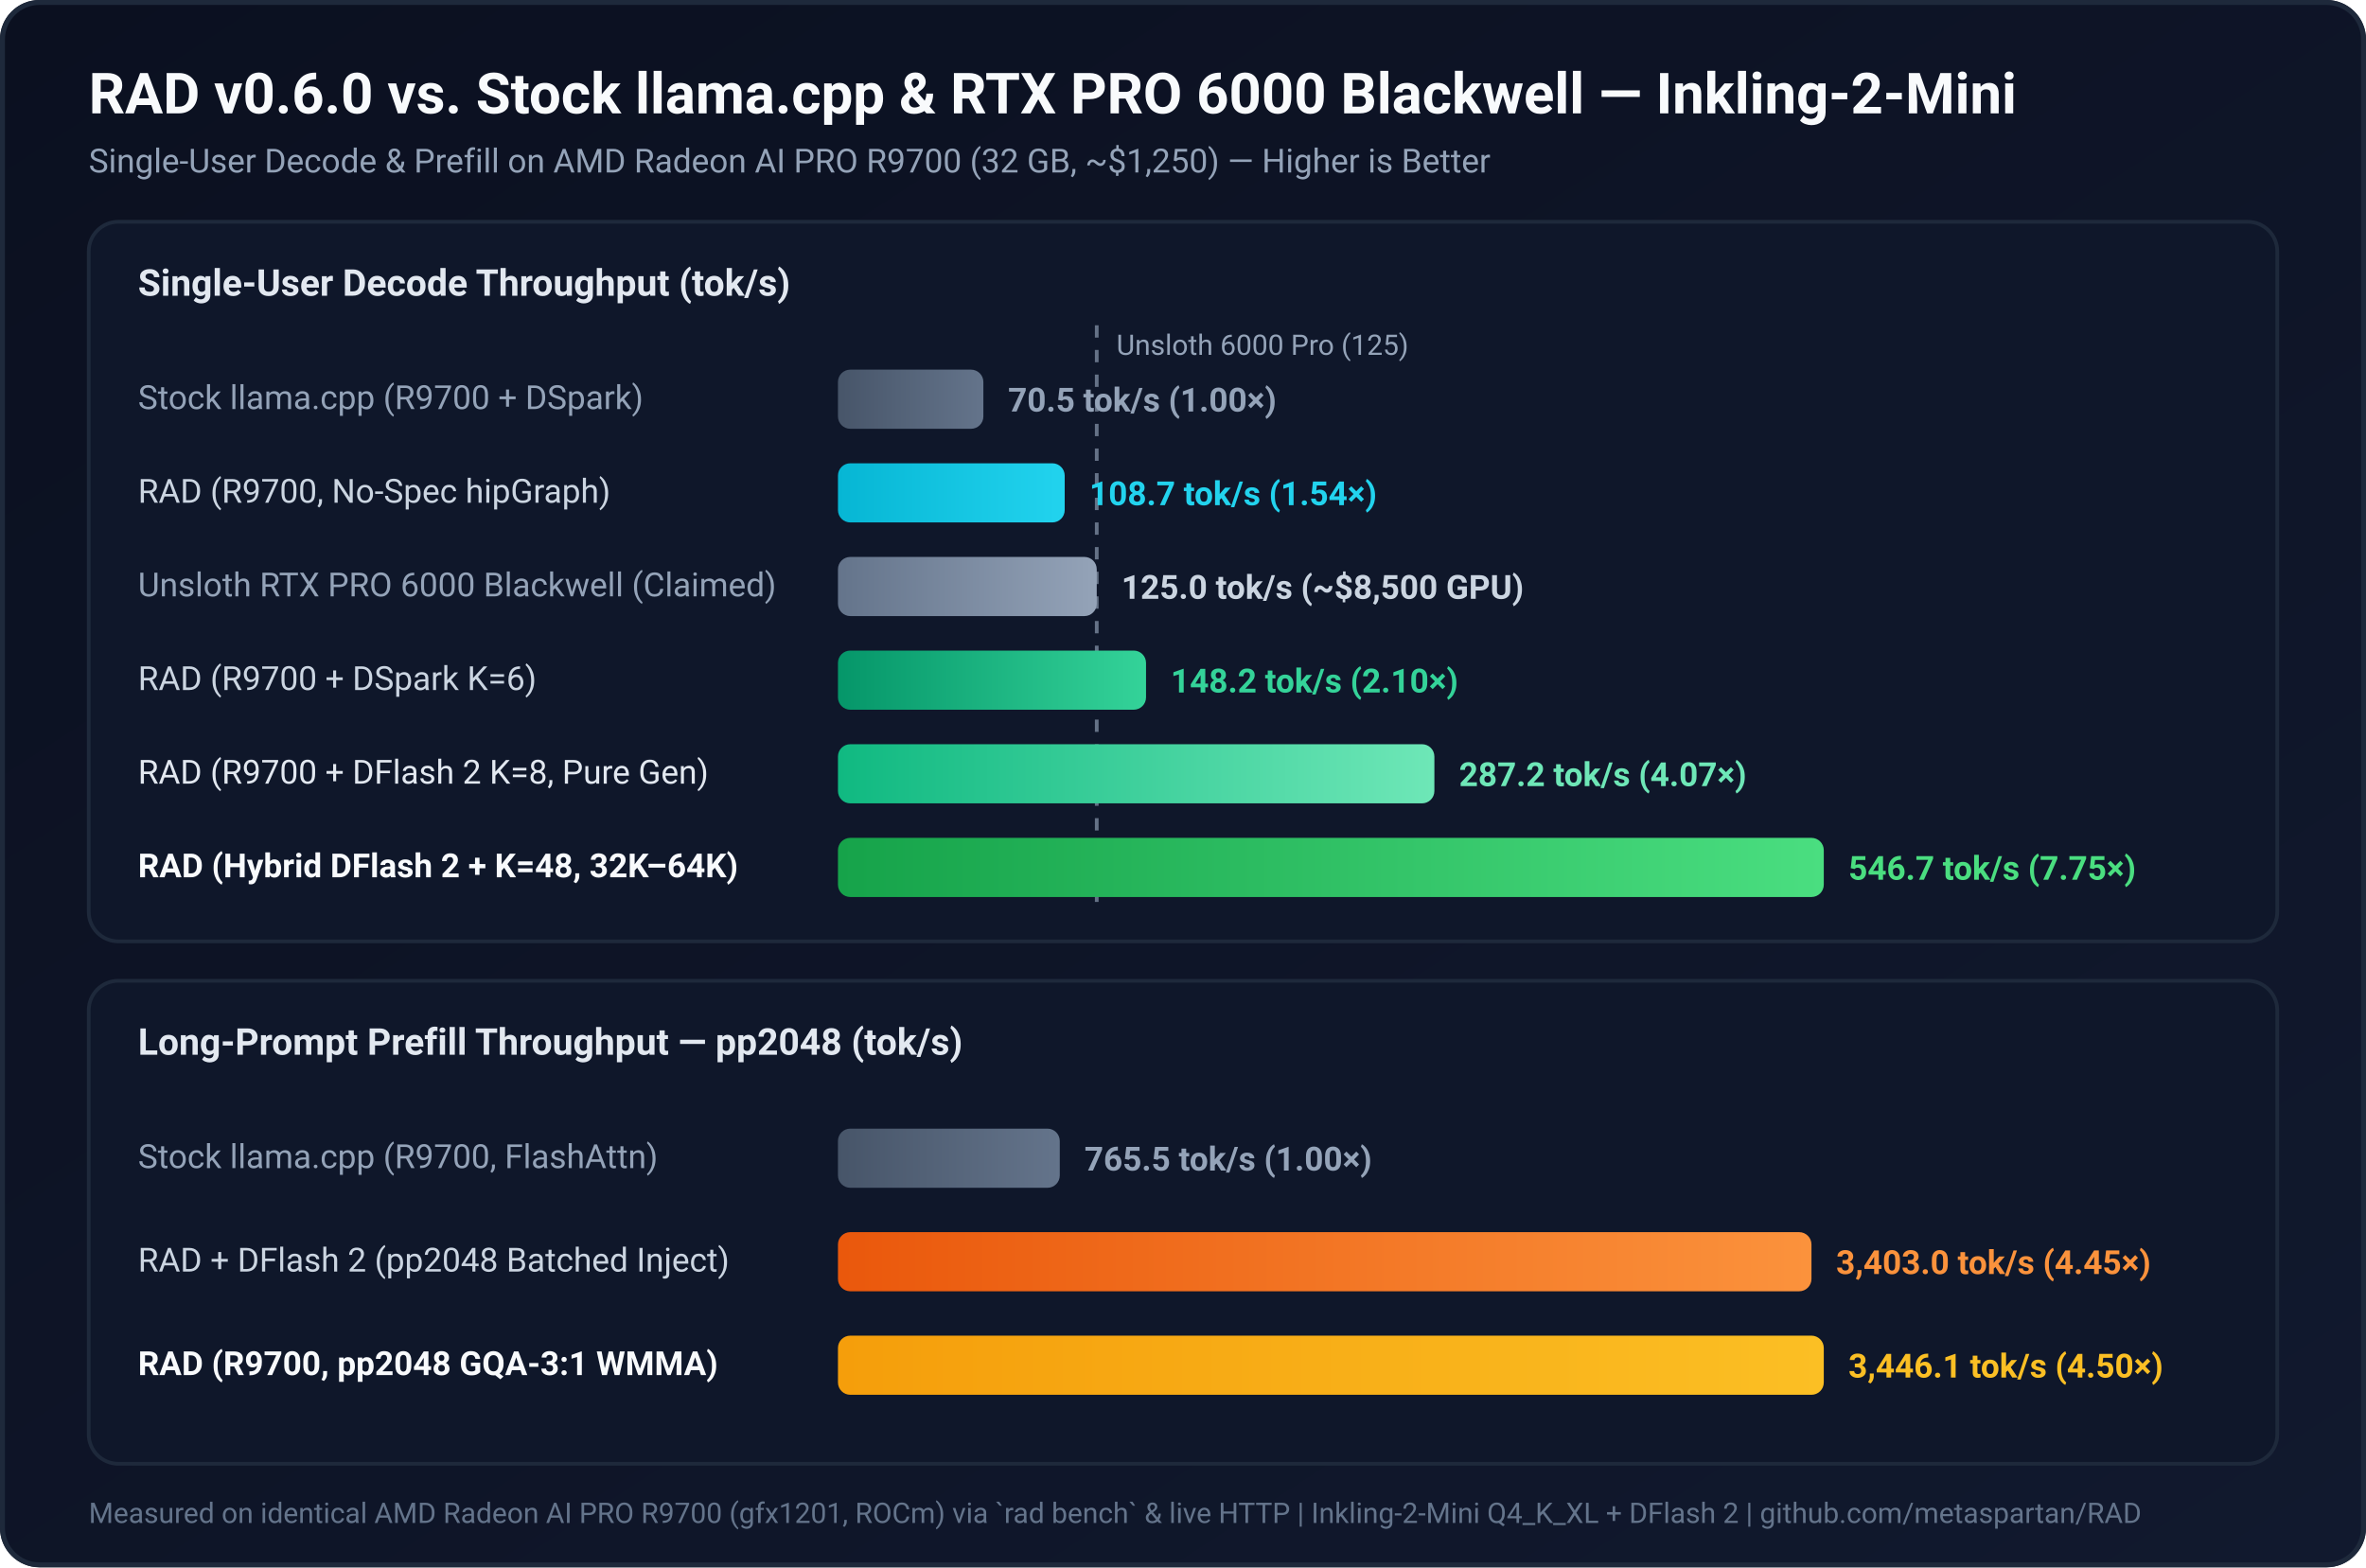
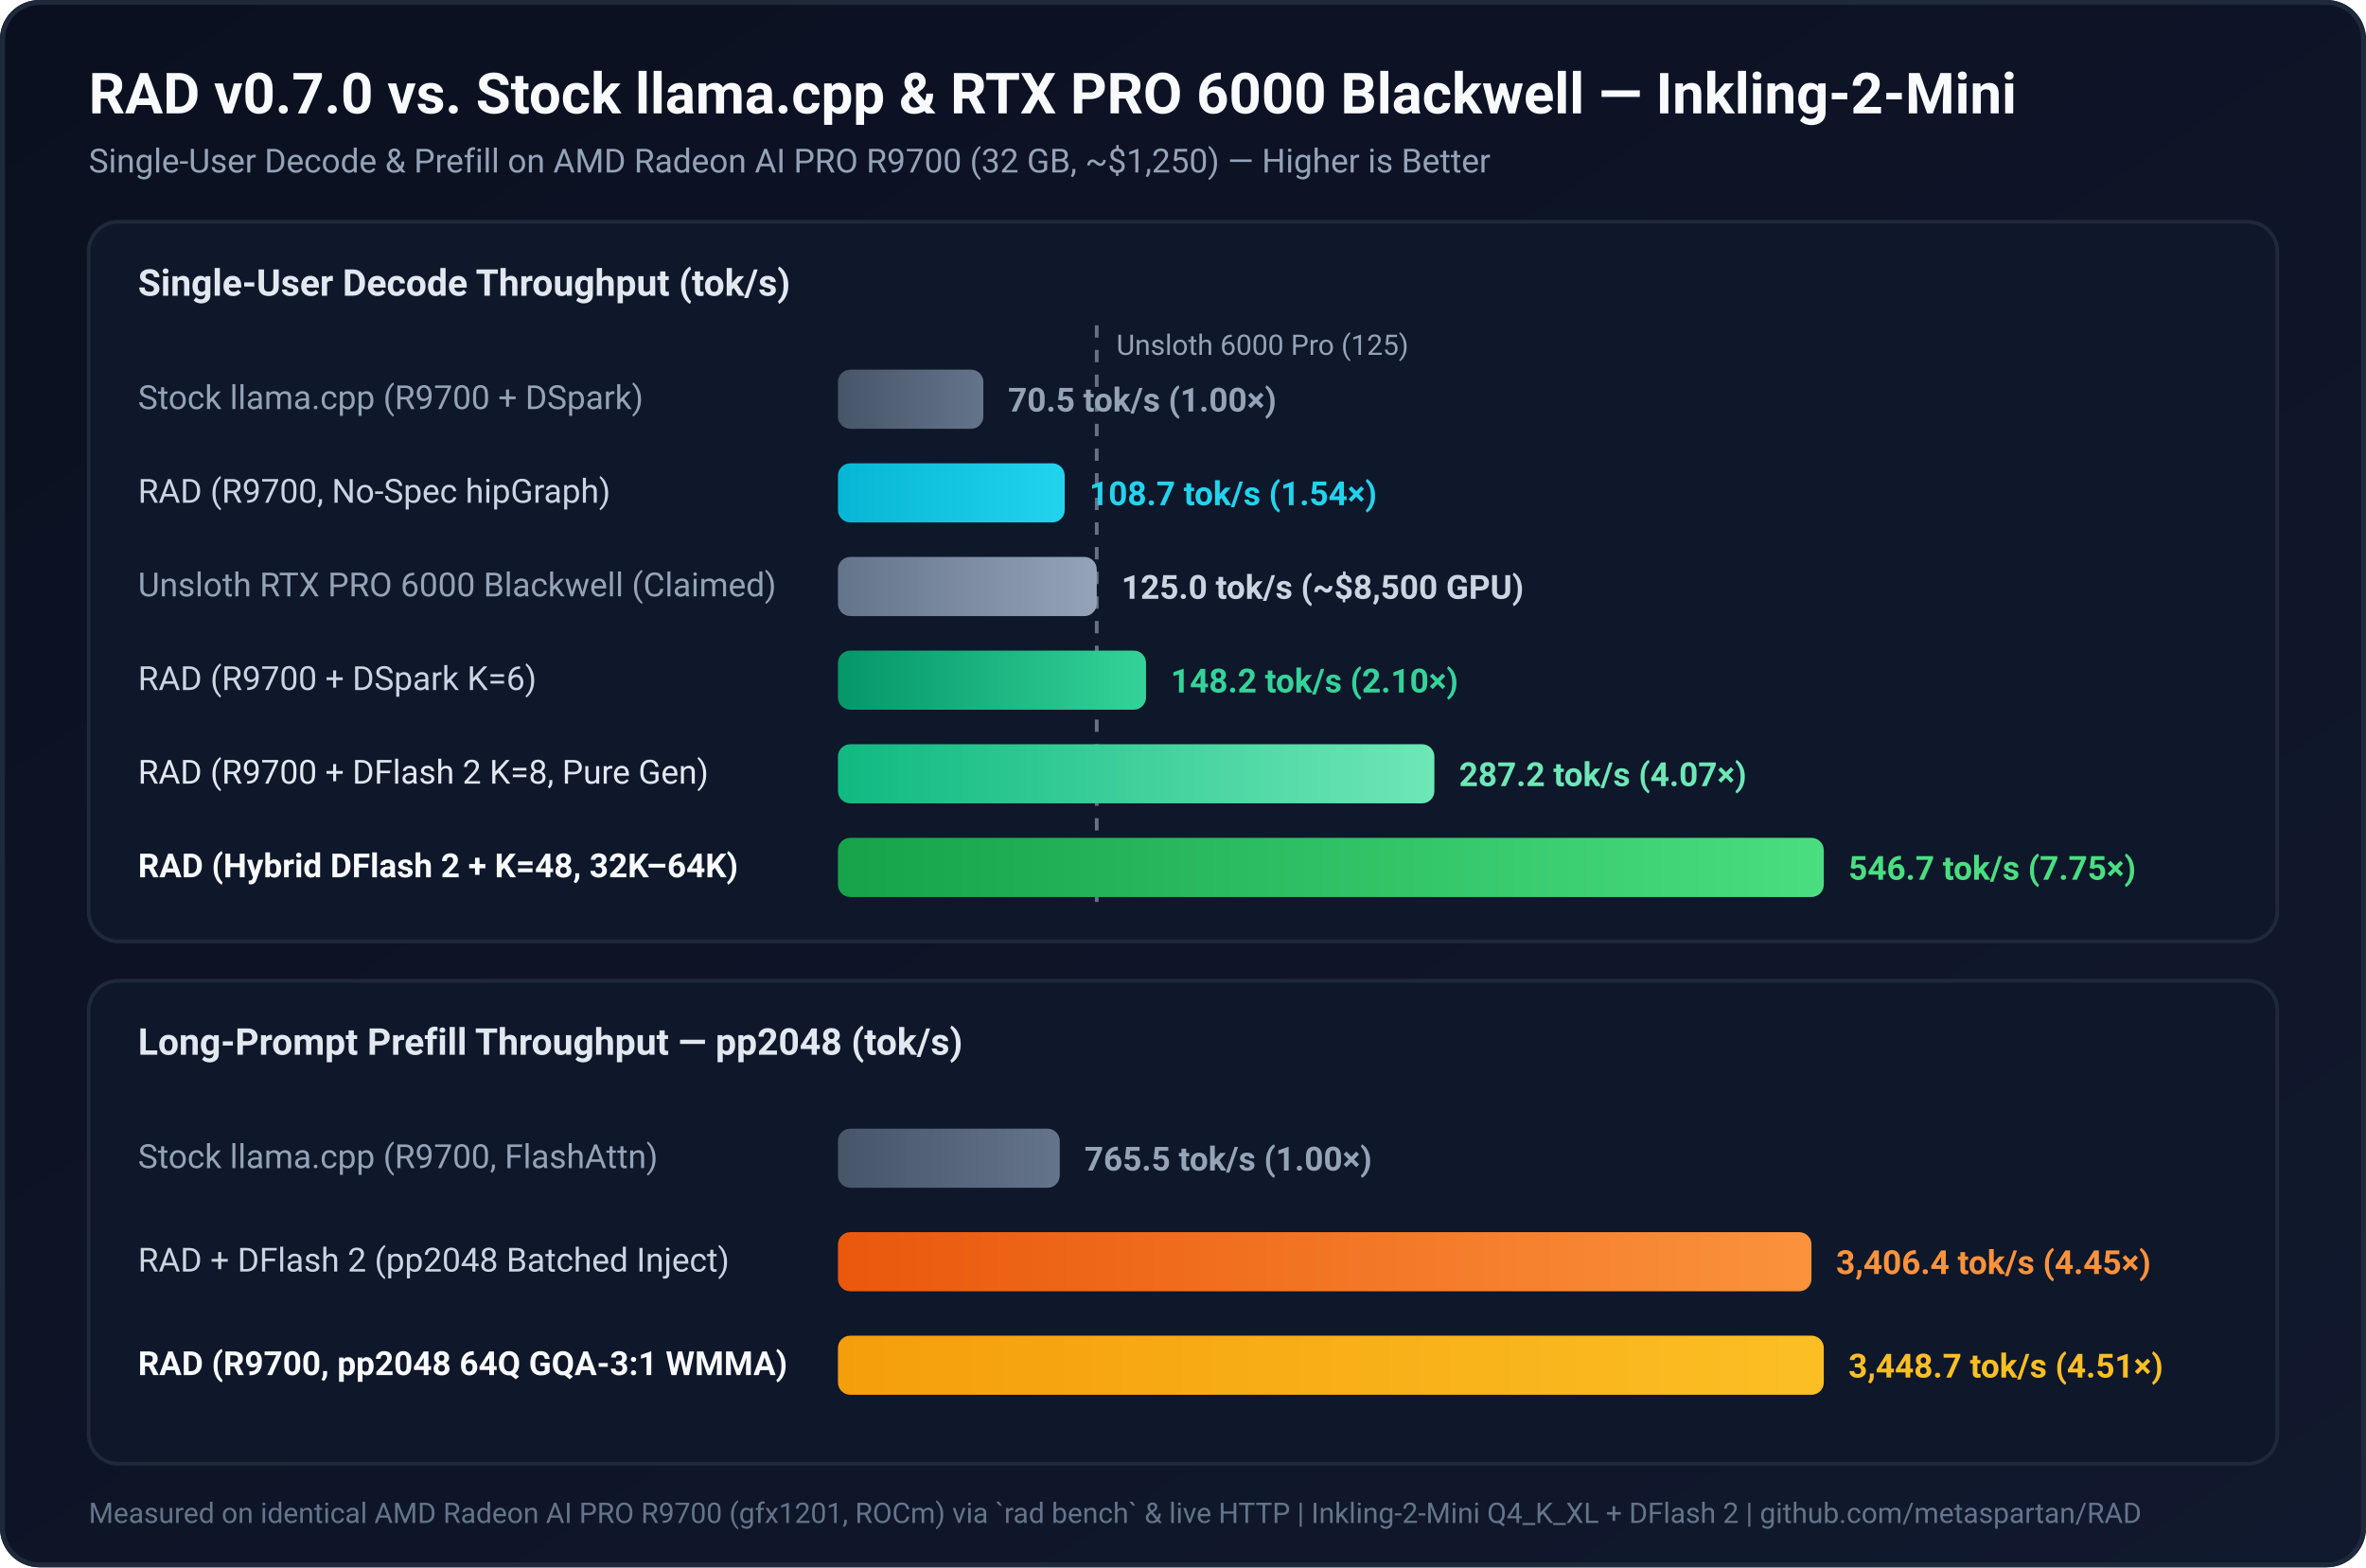
<svg xmlns="http://www.w3.org/2000/svg" viewBox="0 0 960 636" width="960" height="636">
  <defs>
    <linearGradient id="bg" x1="0" y1="0" x2="1" y2="1">
      <stop offset="0%" stop-color="#0b1020" />
      <stop offset="100%" stop-color="#11192e" />
    </linearGradient>
    <linearGradient id="emeraldGrad" x1="0" y1="0" x2="1" y2="0">
      <stop offset="0%" stop-color="#059669" />
      <stop offset="100%" stop-color="#34d399" />
    </linearGradient>
    <linearGradient id="greenGrad" x1="0" y1="0" x2="1" y2="0">
      <stop offset="0%" stop-color="#10b981" />
      <stop offset="100%" stop-color="#6ee7b7" />
    </linearGradient>
    <linearGradient id="limeGrad" x1="0" y1="0" x2="1" y2="0">
      <stop offset="0%" stop-color="#16a34a" />
      <stop offset="100%" stop-color="#4ade80" />
    </linearGradient>
    <linearGradient id="cyanGrad" x1="0" y1="0" x2="1" y2="0">
      <stop offset="0%" stop-color="#06b6d4" />
      <stop offset="100%" stop-color="#22d3ee" />
    </linearGradient>
    <linearGradient id="amberGrad" x1="0" y1="0" x2="1" y2="0">
      <stop offset="0%" stop-color="#f59e0b" />
      <stop offset="100%" stop-color="#fbbf24" />
    </linearGradient>
    <linearGradient id="orangeGrad" x1="0" y1="0" x2="1" y2="0">
      <stop offset="0%" stop-color="#ea580c" />
      <stop offset="100%" stop-color="#fb923c" />
    </linearGradient>
    <linearGradient id="slateGrad" x1="0" y1="0" x2="1" y2="0">
      <stop offset="0%" stop-color="#475569" />
      <stop offset="100%" stop-color="#64748b" />
    </linearGradient>
    <linearGradient id="mutedGrad" x1="0" y1="0" x2="1" y2="0">
      <stop offset="0%" stop-color="#64748b" />
      <stop offset="100%" stop-color="#94a3b8" />
    </linearGradient>
  </defs>
  <rect width="960" height="636" rx="16" fill="url(#bg)" />
  <rect x="1" y="1" width="958" height="634" rx="15" fill="none" stroke="#1e293b" stroke-width="2" />
-   <text x="36" y="46" font-family="system-ui, -apple-system, Segoe UI, Roboto, sans-serif" font-size="23" font-weight="700" fill="#f8fafc">RAD v0.6.0 vs. Stock llama.cpp &amp; RTX PRO 6000 Blackwell — Inkling-2-Mini</text>
+   <text x="36" y="46" font-family="system-ui, -apple-system, Segoe UI, Roboto, sans-serif" font-size="23" font-weight="700" fill="#f8fafc">RAD v0.7.0 vs. Stock llama.cpp &amp; RTX PRO 6000 Blackwell — Inkling-2-Mini</text>
  <text x="36" y="70" font-family="system-ui, -apple-system, Segoe UI, Roboto, sans-serif" font-size="13.5" fill="#94a3b8">Single-User Decode &amp; Prefill on AMD Radeon AI PRO R9700 (32 GB, ~$1,250) — Higher is Better</text>
  <rect x="36" y="90" width="888" height="292" rx="12" fill="#0f172a" stroke="#1e293b" stroke-width="1.5" />
  <text x="56" y="120" font-family="system-ui, -apple-system, Segoe UI, Roboto, sans-serif" font-size="15" font-weight="700" fill="#e2e8f0">Single-User Decode Throughput (tok/s)</text>
  <line x1="445" y1="132" x2="445" y2="366" stroke="#94a3b8" stroke-width="1.5" stroke-dasharray="5,5" opacity="0.65" />
  <text x="453" y="144" font-family="system-ui, -apple-system, Segoe UI, Roboto, sans-serif" font-size="11.5" fill="#94a3b8">Unsloth 6000 Pro (125)</text>
  <text x="56" y="166" font-family="system-ui, -apple-system, Segoe UI, Roboto, sans-serif" font-size="13.5" fill="#94a3b8">Stock llama.cpp (R9700 + DSpark)</text>
  <rect x="340" y="150" width="59" height="24" rx="5" fill="url(#slateGrad)" />
  <text x="409" y="167" font-family="system-ui, -apple-system, Segoe UI, Roboto, sans-serif" font-size="13.5" font-weight="700" fill="#94a3b8">70.5 tok/s (1.00×)</text>
  <text x="56" y="204" font-family="system-ui, -apple-system, Segoe UI, Roboto, sans-serif" font-size="13.5" fill="#cbd5e1">RAD (R9700, No-Spec hipGraph)</text>
  <rect x="340" y="188" width="92" height="24" rx="5" fill="url(#cyanGrad)" />
  <text x="442" y="205" font-family="system-ui, -apple-system, Segoe UI, Roboto, sans-serif" font-size="13.5" font-weight="700" fill="#22d3ee">108.7 tok/s (1.54×)</text>
  <text x="56" y="242" font-family="system-ui, -apple-system, Segoe UI, Roboto, sans-serif" font-size="13.5" fill="#94a3b8">Unsloth RTX PRO 6000 Blackwell (Claimed)</text>
  <rect x="340" y="226" width="105" height="24" rx="5" fill="url(#mutedGrad)" />
  <text x="455" y="243" font-family="system-ui, -apple-system, Segoe UI, Roboto, sans-serif" font-size="13.5" font-weight="700" fill="#cbd5e1">125.0 tok/s (~$8,500 GPU)</text>
  <text x="56" y="280" font-family="system-ui, -apple-system, Segoe UI, Roboto, sans-serif" font-size="13.5" fill="#cbd5e1">RAD (R9700 + DSpark K=6)</text>
  <rect x="340" y="264" width="125" height="24" rx="5" fill="url(#emeraldGrad)" />
  <text x="475" y="281" font-family="system-ui, -apple-system, Segoe UI, Roboto, sans-serif" font-size="13.5" font-weight="700" fill="#34d399">148.2 tok/s (2.10×)</text>
  <text x="56" y="318" font-family="system-ui, -apple-system, Segoe UI, Roboto, sans-serif" font-size="13.5" fill="#e2e8f0">RAD (R9700 + DFlash 2 K=8, Pure Gen)</text>
  <rect x="340" y="302" width="242" height="24" rx="5" fill="url(#greenGrad)" />
  <text x="592" y="319" font-family="system-ui, -apple-system, Segoe UI, Roboto, sans-serif" font-size="13.5" font-weight="700" fill="#6ee7b7">287.2 tok/s (4.07×)</text>
  <text x="56" y="356" font-family="system-ui, -apple-system, Segoe UI, Roboto, sans-serif" font-size="13.5" font-weight="700" fill="#f8fafc">RAD (Hybrid DFlash 2 + K=48, 32K–64K)</text>
  <rect x="340" y="340" width="400" height="24" rx="5" fill="url(#limeGrad)" />
  <text x="750" y="357" font-family="system-ui, -apple-system, Segoe UI, Roboto, sans-serif" font-size="13.5" font-weight="700" fill="#4ade80">546.7 tok/s (7.75×)</text>
  <rect x="36" y="398" width="888" height="196" rx="12" fill="#0f172a" stroke="#1e293b" stroke-width="1.5" />
  <text x="56" y="428" font-family="system-ui, -apple-system, Segoe UI, Roboto, sans-serif" font-size="15" font-weight="700" fill="#e2e8f0">Long-Prompt Prefill Throughput — pp2048 (tok/s)</text>
  <text x="56" y="474" font-family="system-ui, -apple-system, Segoe UI, Roboto, sans-serif" font-size="13.5" fill="#94a3b8">Stock llama.cpp (R9700, FlashAttn)</text>
  <rect x="340" y="458" width="90" height="24" rx="5" fill="url(#slateGrad)" />
  <text x="440" y="475" font-family="system-ui, -apple-system, Segoe UI, Roboto, sans-serif" font-size="13.5" font-weight="700" fill="#94a3b8">765.5 tok/s (1.00×)</text>
  <text x="56" y="516" font-family="system-ui, -apple-system, Segoe UI, Roboto, sans-serif" font-size="13.5" fill="#cbd5e1">RAD + DFlash 2 (pp2048 Batched Inject)</text>
  <rect x="340" y="500" width="395" height="24" rx="5" fill="url(#orangeGrad)" />
-   <text x="745" y="517" font-family="system-ui, -apple-system, Segoe UI, Roboto, sans-serif" font-size="13.5" font-weight="700" fill="#fb923c">3,403.0 tok/s (4.45×)</text>
-   <text x="56" y="558" font-family="system-ui, -apple-system, Segoe UI, Roboto, sans-serif" font-size="13.5" font-weight="700" fill="#f8fafc">RAD (R9700, pp2048 GQA-3:1 WMMA)</text>
+   <text x="745" y="517" font-family="system-ui, -apple-system, Segoe UI, Roboto, sans-serif" font-size="13.5" font-weight="700" fill="#fb923c">3,406.4 tok/s (4.45×)</text>
+   <text x="56" y="558" font-family="system-ui, -apple-system, Segoe UI, Roboto, sans-serif" font-size="13.5" font-weight="700" fill="#f8fafc">RAD (R9700, pp2048 64Q GQA-3:1 WMMA)</text>
  <rect x="340" y="542" width="400" height="24" rx="5" fill="url(#amberGrad)" />
-   <text x="750" y="559" font-family="system-ui, -apple-system, Segoe UI, Roboto, sans-serif" font-size="13.5" font-weight="700" fill="#fbbf24">3,446.1 tok/s (4.50×)</text>
+   <text x="750" y="559" font-family="system-ui, -apple-system, Segoe UI, Roboto, sans-serif" font-size="13.5" font-weight="700" fill="#fbbf24">3,448.7 tok/s (4.51×)</text>
  <text x="36" y="618" font-family="system-ui, -apple-system, Segoe UI, Roboto, sans-serif" font-size="11.5" fill="#64748b">Measured on identical AMD Radeon AI PRO R9700 (gfx1201, ROCm) via `rad bench` &amp; live HTTP | Inkling-2-Mini Q4_K_XL + DFlash 2 | github.com/metaspartan/RAD</text>
</svg>
